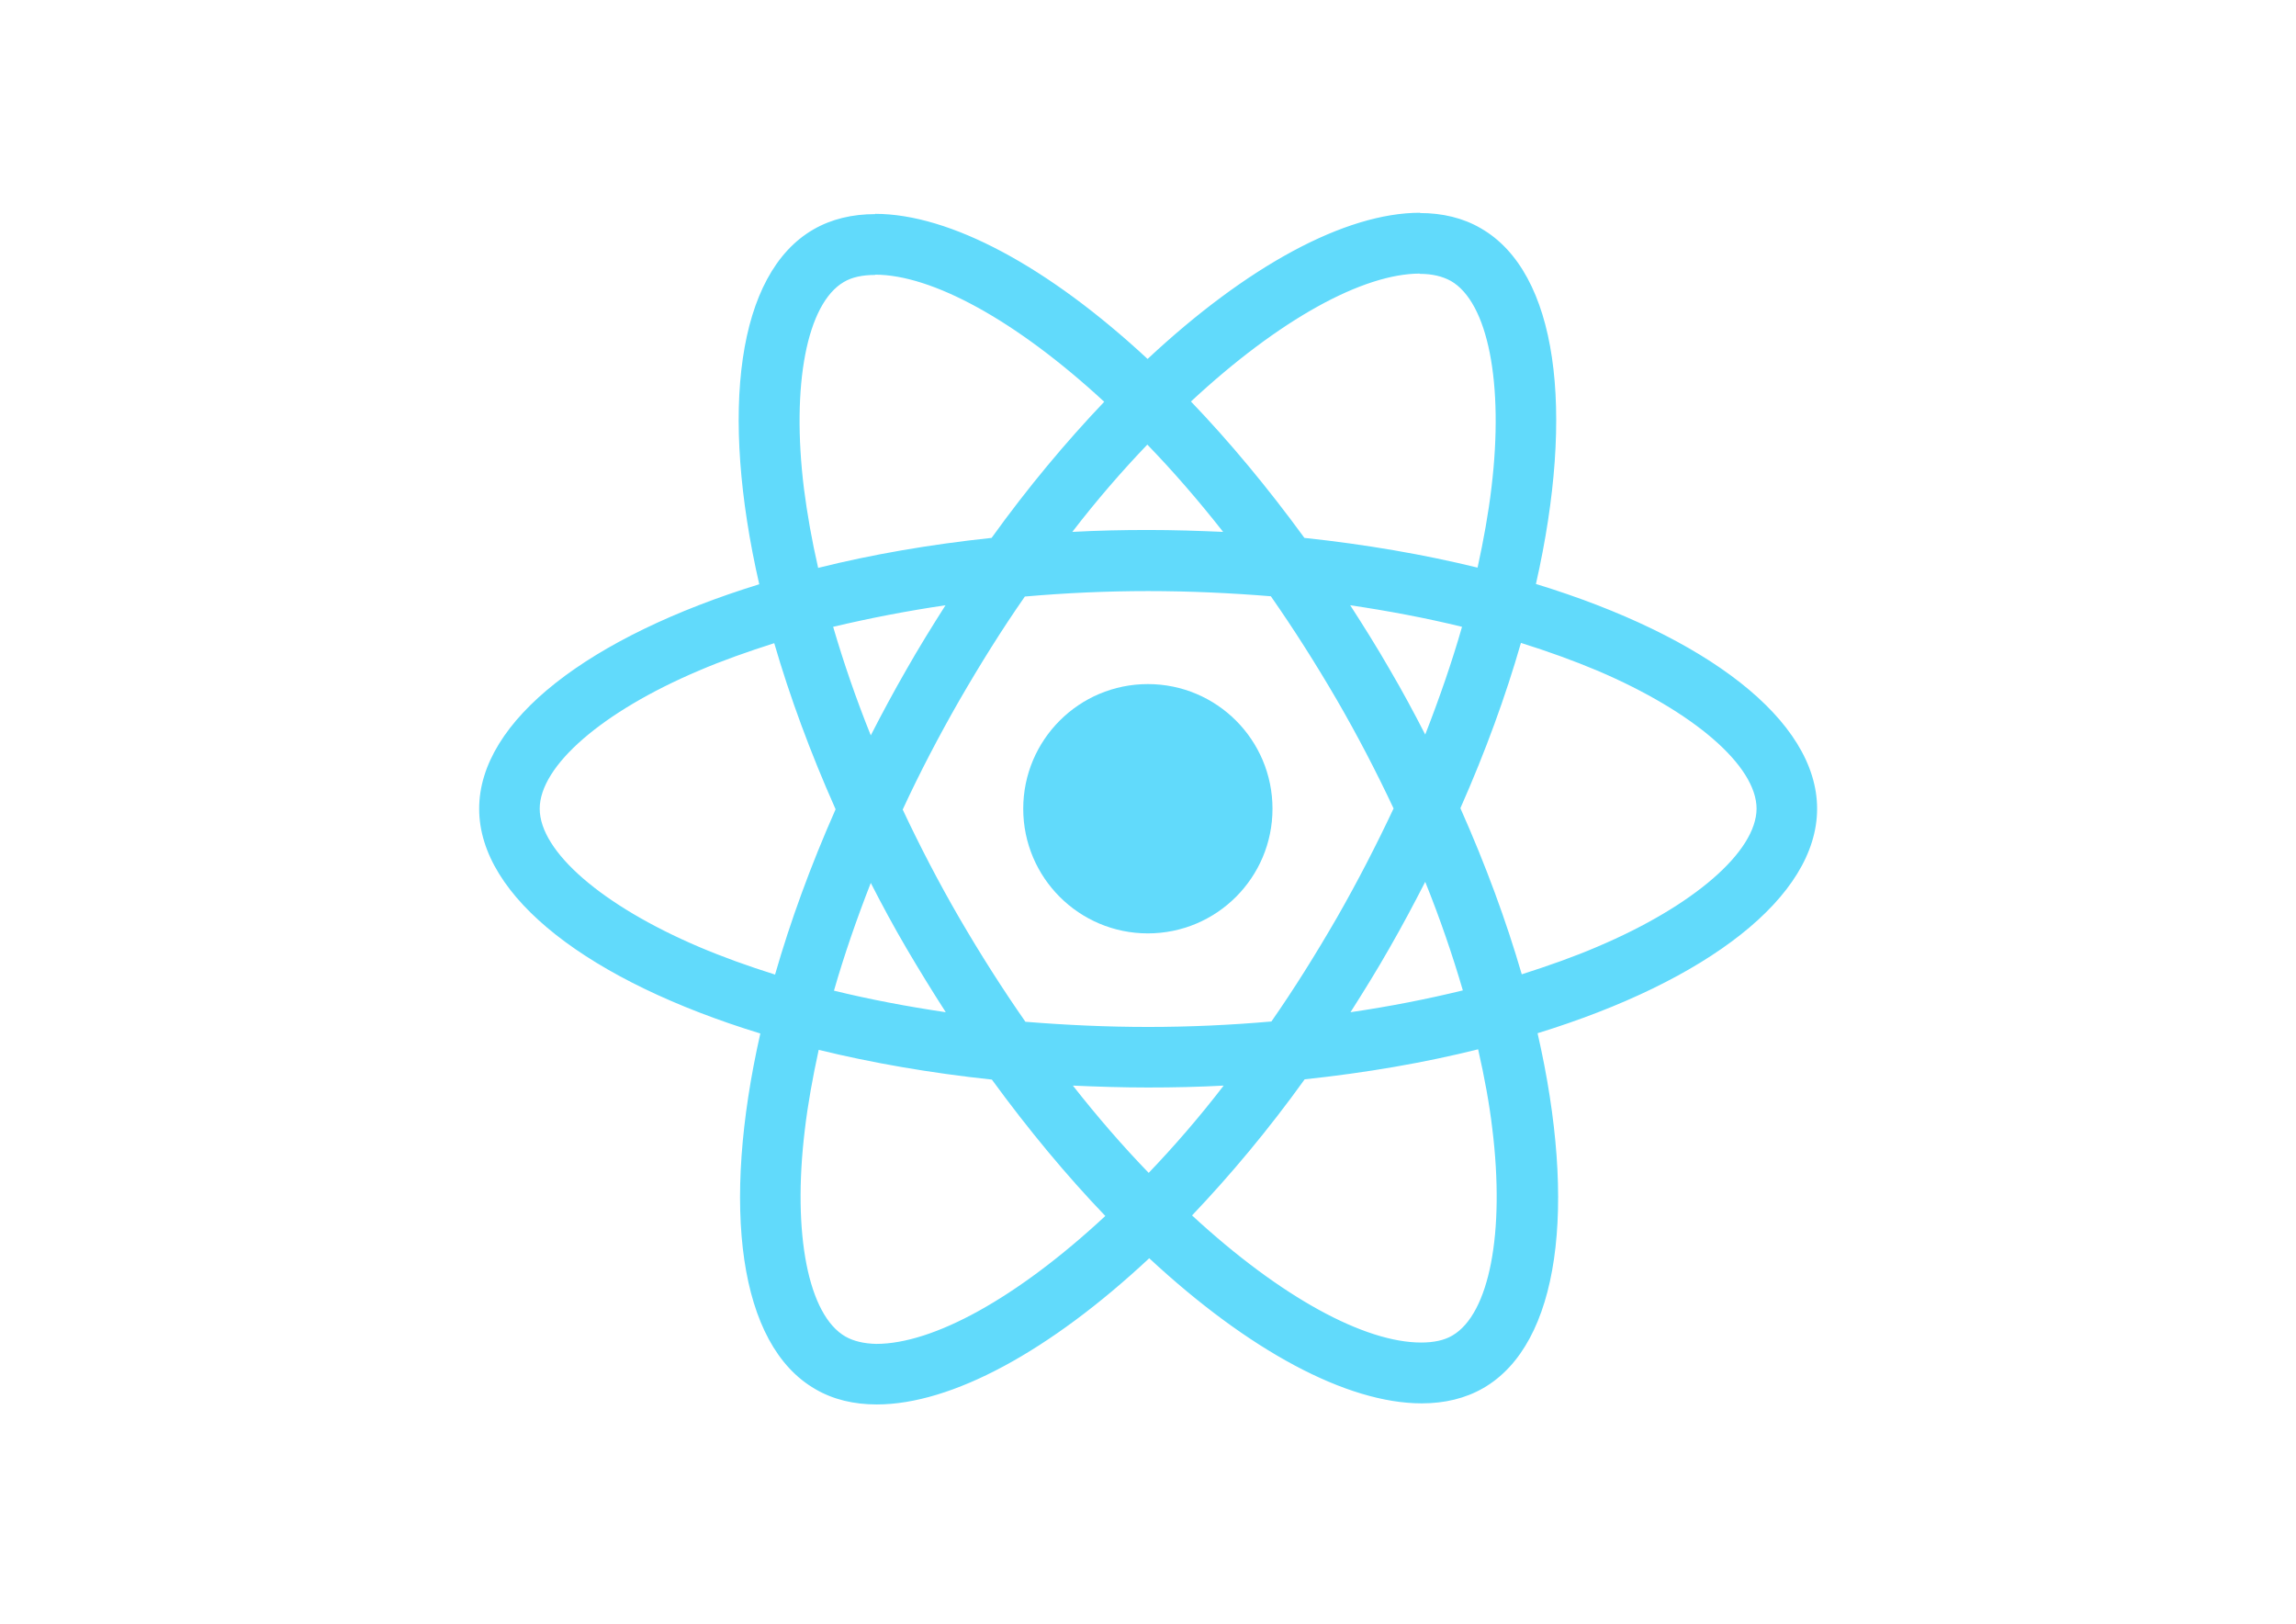
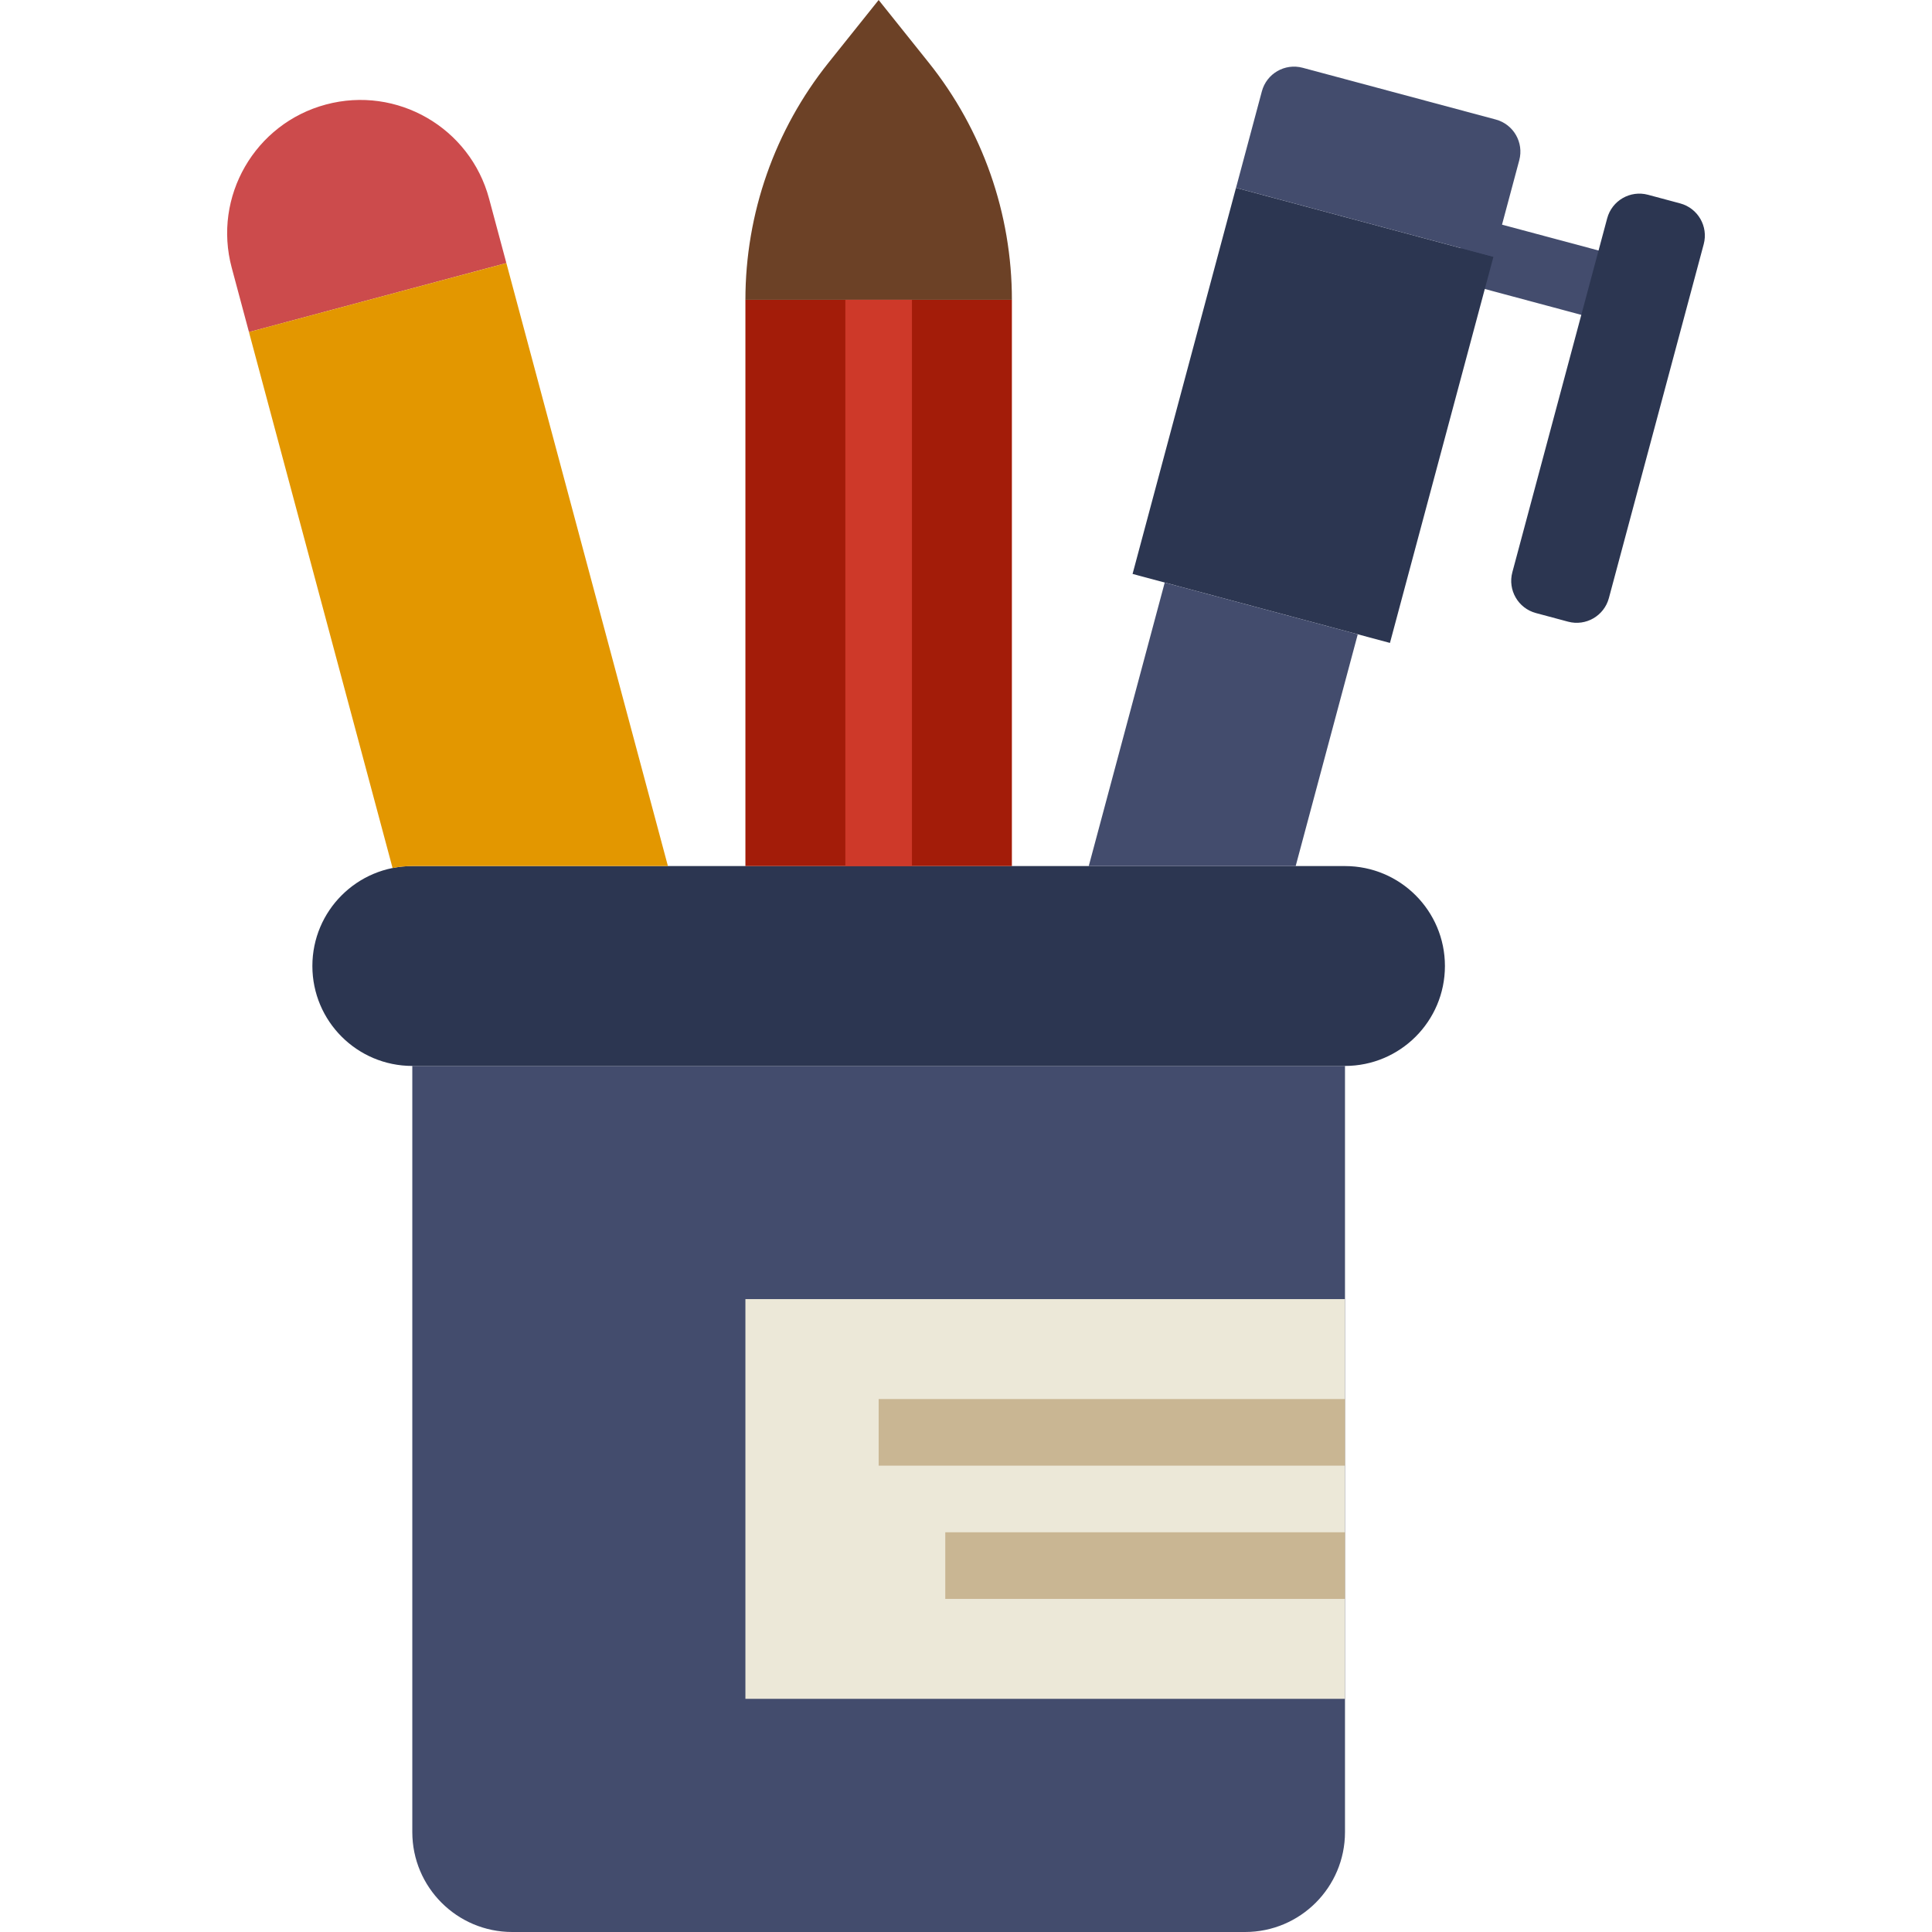
- <svg xmlns="http://www.w3.org/2000/svg" viewBox="0 0 841.9 595.3">
-   <g fill="#61DAFB">
-     <path d="M666.3 296.5c0-32.5-40.7-63.3-103.1-82.4 14.4-63.6 8-114.2-20.2-130.4-6.5-3.8-14.1-5.6-22.4-5.6v22.3c4.6 0 8.3.9 11.4 2.6 13.6 7.8 19.5 37.5 14.9 75.7-1.1 9.4-2.9 19.3-5.1 29.4-19.6-4.8-41-8.5-63.5-10.9-13.5-18.5-27.5-35.3-41.6-50 32.6-30.3 63.2-46.9 84-46.9V78c-27.5 0-63.5 19.6-99.9 53.6-36.4-33.8-72.4-53.2-99.9-53.2v22.3c20.7 0 51.4 16.5 84 46.6-14 14.7-28 31.4-41.3 49.9-22.6 2.4-44 6.1-63.6 11-2.3-10-4-19.7-5.2-29-4.7-38.2 1.1-67.9 14.6-75.8 3-1.8 6.9-2.6 11.5-2.6V78.5c-8.4 0-16 1.8-22.6 5.6-28.1 16.2-34.4 66.7-19.9 130.1-62.2 19.2-102.7 49.9-102.7 82.3 0 32.5 40.7 63.3 103.1 82.4-14.4 63.6-8 114.2 20.2 130.4 6.5 3.8 14.1 5.6 22.5 5.6 27.5 0 63.5-19.6 99.9-53.6 36.4 33.8 72.4 53.2 99.9 53.2 8.4 0 16-1.8 22.6-5.6 28.1-16.2 34.4-66.7 19.9-130.1 62-19.1 102.5-49.9 102.5-82.3zm-130.2-66.7c-3.7 12.9-8.3 26.2-13.5 39.5-4.1-8-8.4-16-13.1-24-4.6-8-9.5-15.8-14.4-23.4 14.2 2.1 27.9 4.7 41 7.9zm-45.8 106.5c-7.8 13.5-15.8 26.3-24.1 38.2-14.9 1.3-30 2-45.2 2-15.1 0-30.2-.7-45-1.9-8.3-11.9-16.4-24.6-24.2-38-7.6-13.1-14.5-26.4-20.8-39.8 6.2-13.4 13.2-26.8 20.7-39.9 7.8-13.5 15.8-26.3 24.1-38.2 14.9-1.3 30-2 45.2-2 15.1 0 30.2.7 45 1.9 8.3 11.9 16.4 24.6 24.2 38 7.6 13.1 14.5 26.4 20.8 39.8-6.3 13.4-13.2 26.8-20.7 39.9zm32.3-13c5.4 13.4 10 26.8 13.8 39.8-13.1 3.2-26.9 5.9-41.2 8 4.9-7.7 9.8-15.6 14.4-23.7 4.6-8 8.9-16.1 13-24.1zM421.2 430c-9.3-9.6-18.6-20.3-27.8-32 9 .4 18.2.7 27.5.7 9.4 0 18.7-.2 27.8-.7-9 11.7-18.3 22.4-27.5 32zm-74.4-58.9c-14.2-2.1-27.9-4.7-41-7.9 3.7-12.9 8.3-26.2 13.5-39.5 4.1 8 8.4 16 13.1 24 4.7 8 9.5 15.8 14.4 23.4zM420.7 163c9.3 9.6 18.6 20.3 27.8 32-9-.4-18.2-.7-27.5-.7-9.4 0-18.7.2-27.8.7 9-11.7 18.3-22.4 27.5-32zm-74 58.9c-4.9 7.7-9.8 15.6-14.4 23.7-4.6 8-8.9 16-13 24-5.4-13.4-10-26.8-13.8-39.8 13.1-3.1 26.9-5.8 41.2-7.9zm-90.5 125.2c-35.4-15.1-58.3-34.9-58.3-50.6 0-15.7 22.9-35.6 58.3-50.6 8.6-3.7 18-7 27.7-10.1 5.7 19.6 13.2 40 22.5 60.9-9.2 20.8-16.6 41.1-22.2 60.6-9.9-3.1-19.3-6.5-28-10.2zM310 490c-13.6-7.8-19.5-37.5-14.9-75.7 1.1-9.4 2.9-19.3 5.1-29.4 19.6 4.8 41 8.5 63.5 10.9 13.5 18.5 27.5 35.3 41.6 50-32.6 30.3-63.2 46.9-84 46.9-4.5-.1-8.3-1-11.3-2.7zm237.2-76.2c4.7 38.2-1.1 67.9-14.6 75.8-3 1.8-6.9 2.6-11.5 2.6-20.7 0-51.4-16.5-84-46.6 14-14.7 28-31.4 41.3-49.9 22.6-2.4 44-6.1 63.6-11 2.3 10.1 4.1 19.8 5.2 29.1zm38.5-66.7c-8.6 3.7-18 7-27.7 10.1-5.7-19.6-13.2-40-22.5-60.9 9.2-20.8 16.6-41.1 22.2-60.6 9.9 3.1 19.3 6.5 28.1 10.2 35.4 15.1 58.3 34.9 58.3 50.6-.1 15.7-23 35.6-58.4 50.6zM320.8 78.4z" />
-     <circle cx="420.9" cy="296.5" r="45.7" />
-     <path d="M520.5 78.1z" />
+ <svg xmlns="http://www.w3.org/2000/svg" version="1.1" id="Layer_1" x="0px" y="0px" viewBox="0 0 512 512" style="enable-background:new 0 0 512 512;" xml:space="preserve">
+   <g>
+     <g>
+       <path style="fill:#434C6D;" d="M421.36,83.741c-0.759,0-1.527-0.097-2.295-0.3l-25.582-6.859c-4.705-1.254-7.503-6.1-6.241-10.805    c1.254-4.705,6.118-7.503,10.805-6.241l25.591,6.85c4.705,1.262,7.495,6.109,6.241,10.814    C428.828,81.137,425.253,83.741,421.36,83.741" />
+       <path style="fill:#434C6D;" d="M329.955,512H135.748c-14.627,0-26.483-11.855-26.483-26.483V282.483h247.172v203.034    C356.438,500.145,344.582,512,329.955,512" />
+     </g>
+     <path style="fill:#2C3651;" d="M356.438,282.483H109.265c-14.627,0-26.483-11.855-26.483-26.483   c0-14.627,11.855-26.483,26.483-26.483h247.172c14.627,0,26.483,11.855,26.483,26.483   C382.92,270.627,371.065,282.483,356.438,282.483" />
+     <polygon style="fill:#A31C09;" points="197.541,229.517 268.162,229.517 268.162,79.448 197.541,79.448  " />
+     <path style="fill:#6C4126;" d="M232.852,0l-13.25,16.569c-14.283,17.841-22.06,40.024-22.06,62.879h70.621   c0-22.855-7.777-45.038-22.06-62.879L232.852,0z" />
+     <polygon style="fill:#CE3929;" points="224.024,229.517 241.679,229.517 241.679,79.448 224.024,79.448  " />
+     <g>
+       <polygon style="fill:#2C3651;" points="368.352,170.38 300.142,152.098 327.551,49.778 395.771,68.06   " />
+       <path style="fill:#2C3651;" d="M415.556,164.75l-8.527-2.286c-4.705-1.262-7.503-6.1-6.241-10.814l25.132-93.793    c1.262-4.705,6.1-7.503,10.814-6.241l8.527,2.286c4.705,1.262,7.503,6.1,6.241,10.814l-25.132,93.793    C425.108,163.214,420.261,166.012,415.556,164.75" />
+     </g>
+     <path style="fill:#434C6D;" d="M395.769,68.058l-68.211-18.282l6.85-25.574c1.262-4.714,6.1-7.503,10.814-6.241l51.156,13.709   c4.714,1.254,7.503,6.1,6.241,10.805L395.769,68.058z" />
+     <path style="fill:#CC4B4C;" d="M134.191,69.717L65.98,87.999l-4.573-17.055c-5.049-18.838,6.135-38.206,24.964-43.246   c18.838-5.049,38.206,6.126,43.246,24.964L134.191,69.717z" />
+     <path style="fill:#E39700;" d="M109.265,229.517h67.743L134.194,69.72l-68.22,18.273l38.065,142.053   C105.725,229.703,107.473,229.517,109.265,229.517" />
+     <polygon style="fill:#434C6D;" points="343.367,229.517 359.821,168.095 308.665,154.386 288.53,229.517  " />
+     <polygon style="fill:#ECE8D8;" points="197.541,450.207 356.438,450.207 356.438,344.276 197.541,344.276  " />
+     <g>
+       <polygon style="fill:#C9B693;" points="232.852,388.414 356.438,388.414 356.438,370.759 232.852,370.759   " />
+       <polygon style="fill:#C9B693;" points="250.507,423.724 356.438,423.724 356.438,406.069 250.507,406.069   " />
+     </g>
  </g>
+   <g>
+ </g>
+   <g>
+ </g>
+   <g>
+ </g>
+   <g>
+ </g>
+   <g>
+ </g>
+   <g>
+ </g>
+   <g>
+ </g>
+   <g>
+ </g>
+   <g>
+ </g>
+   <g>
+ </g>
+   <g>
+ </g>
+   <g>
+ </g>
+   <g>
+ </g>
+   <g>
+ </g>
+   <g>
+ </g>
</svg>
